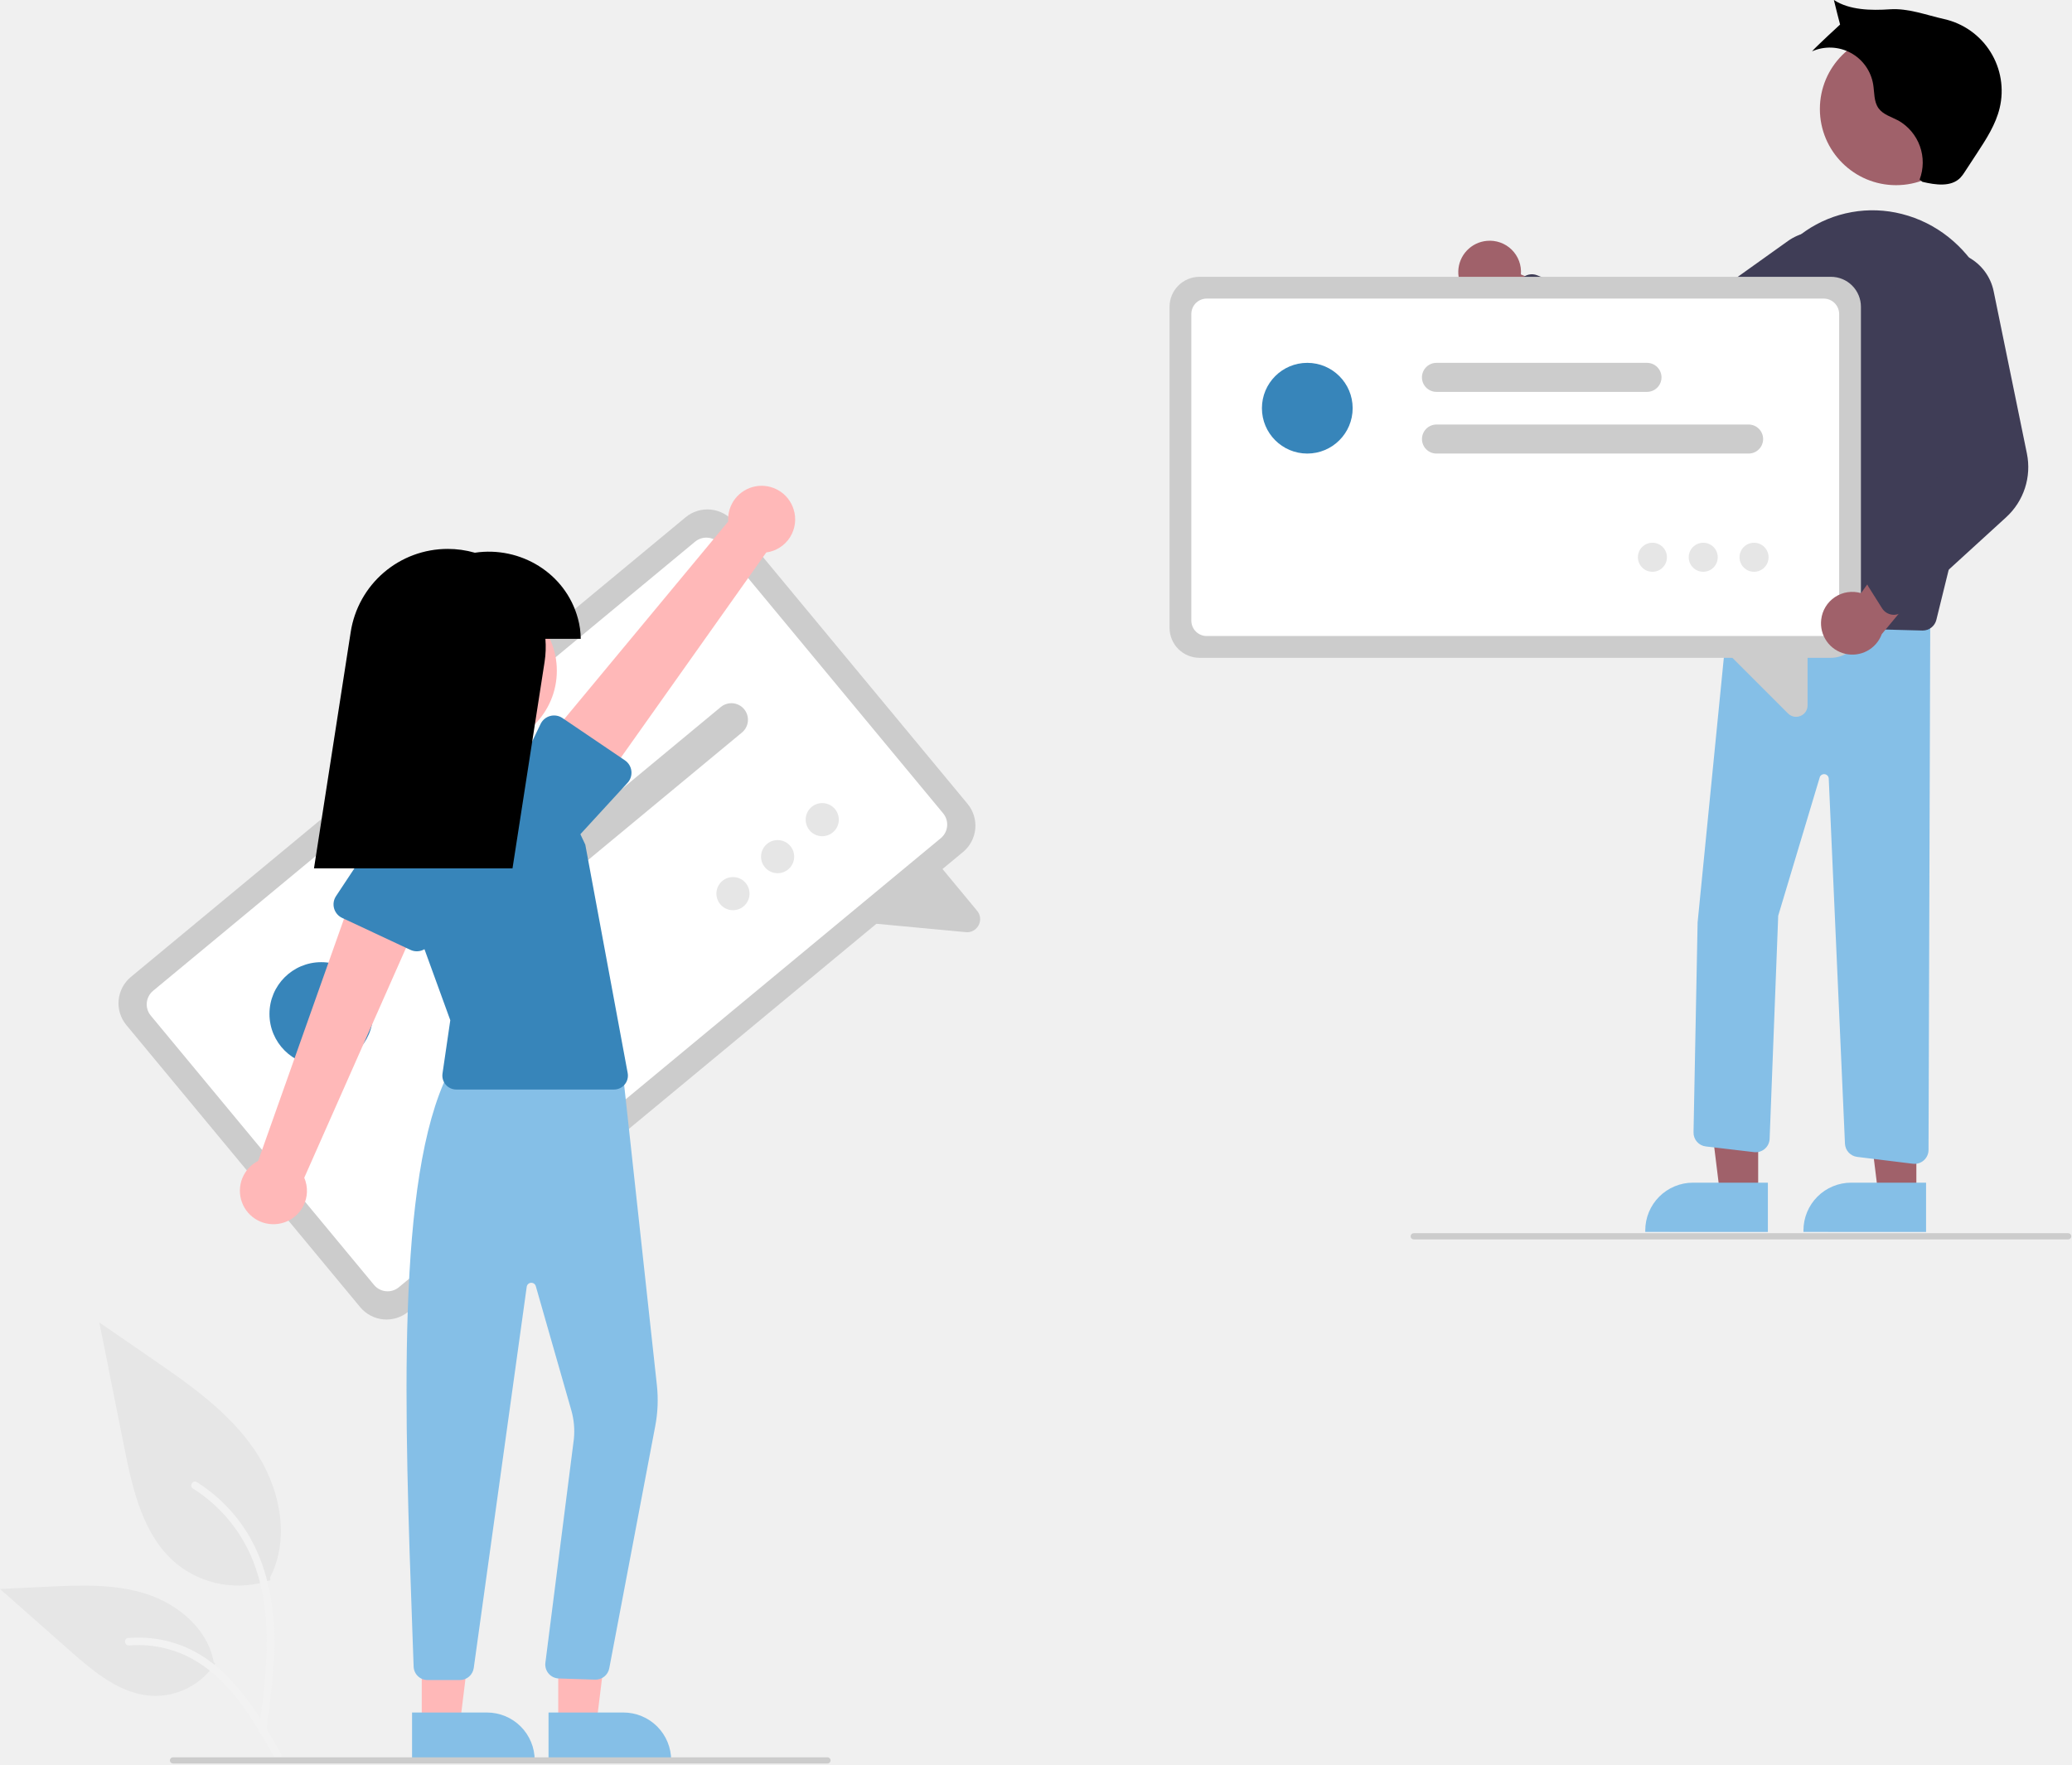
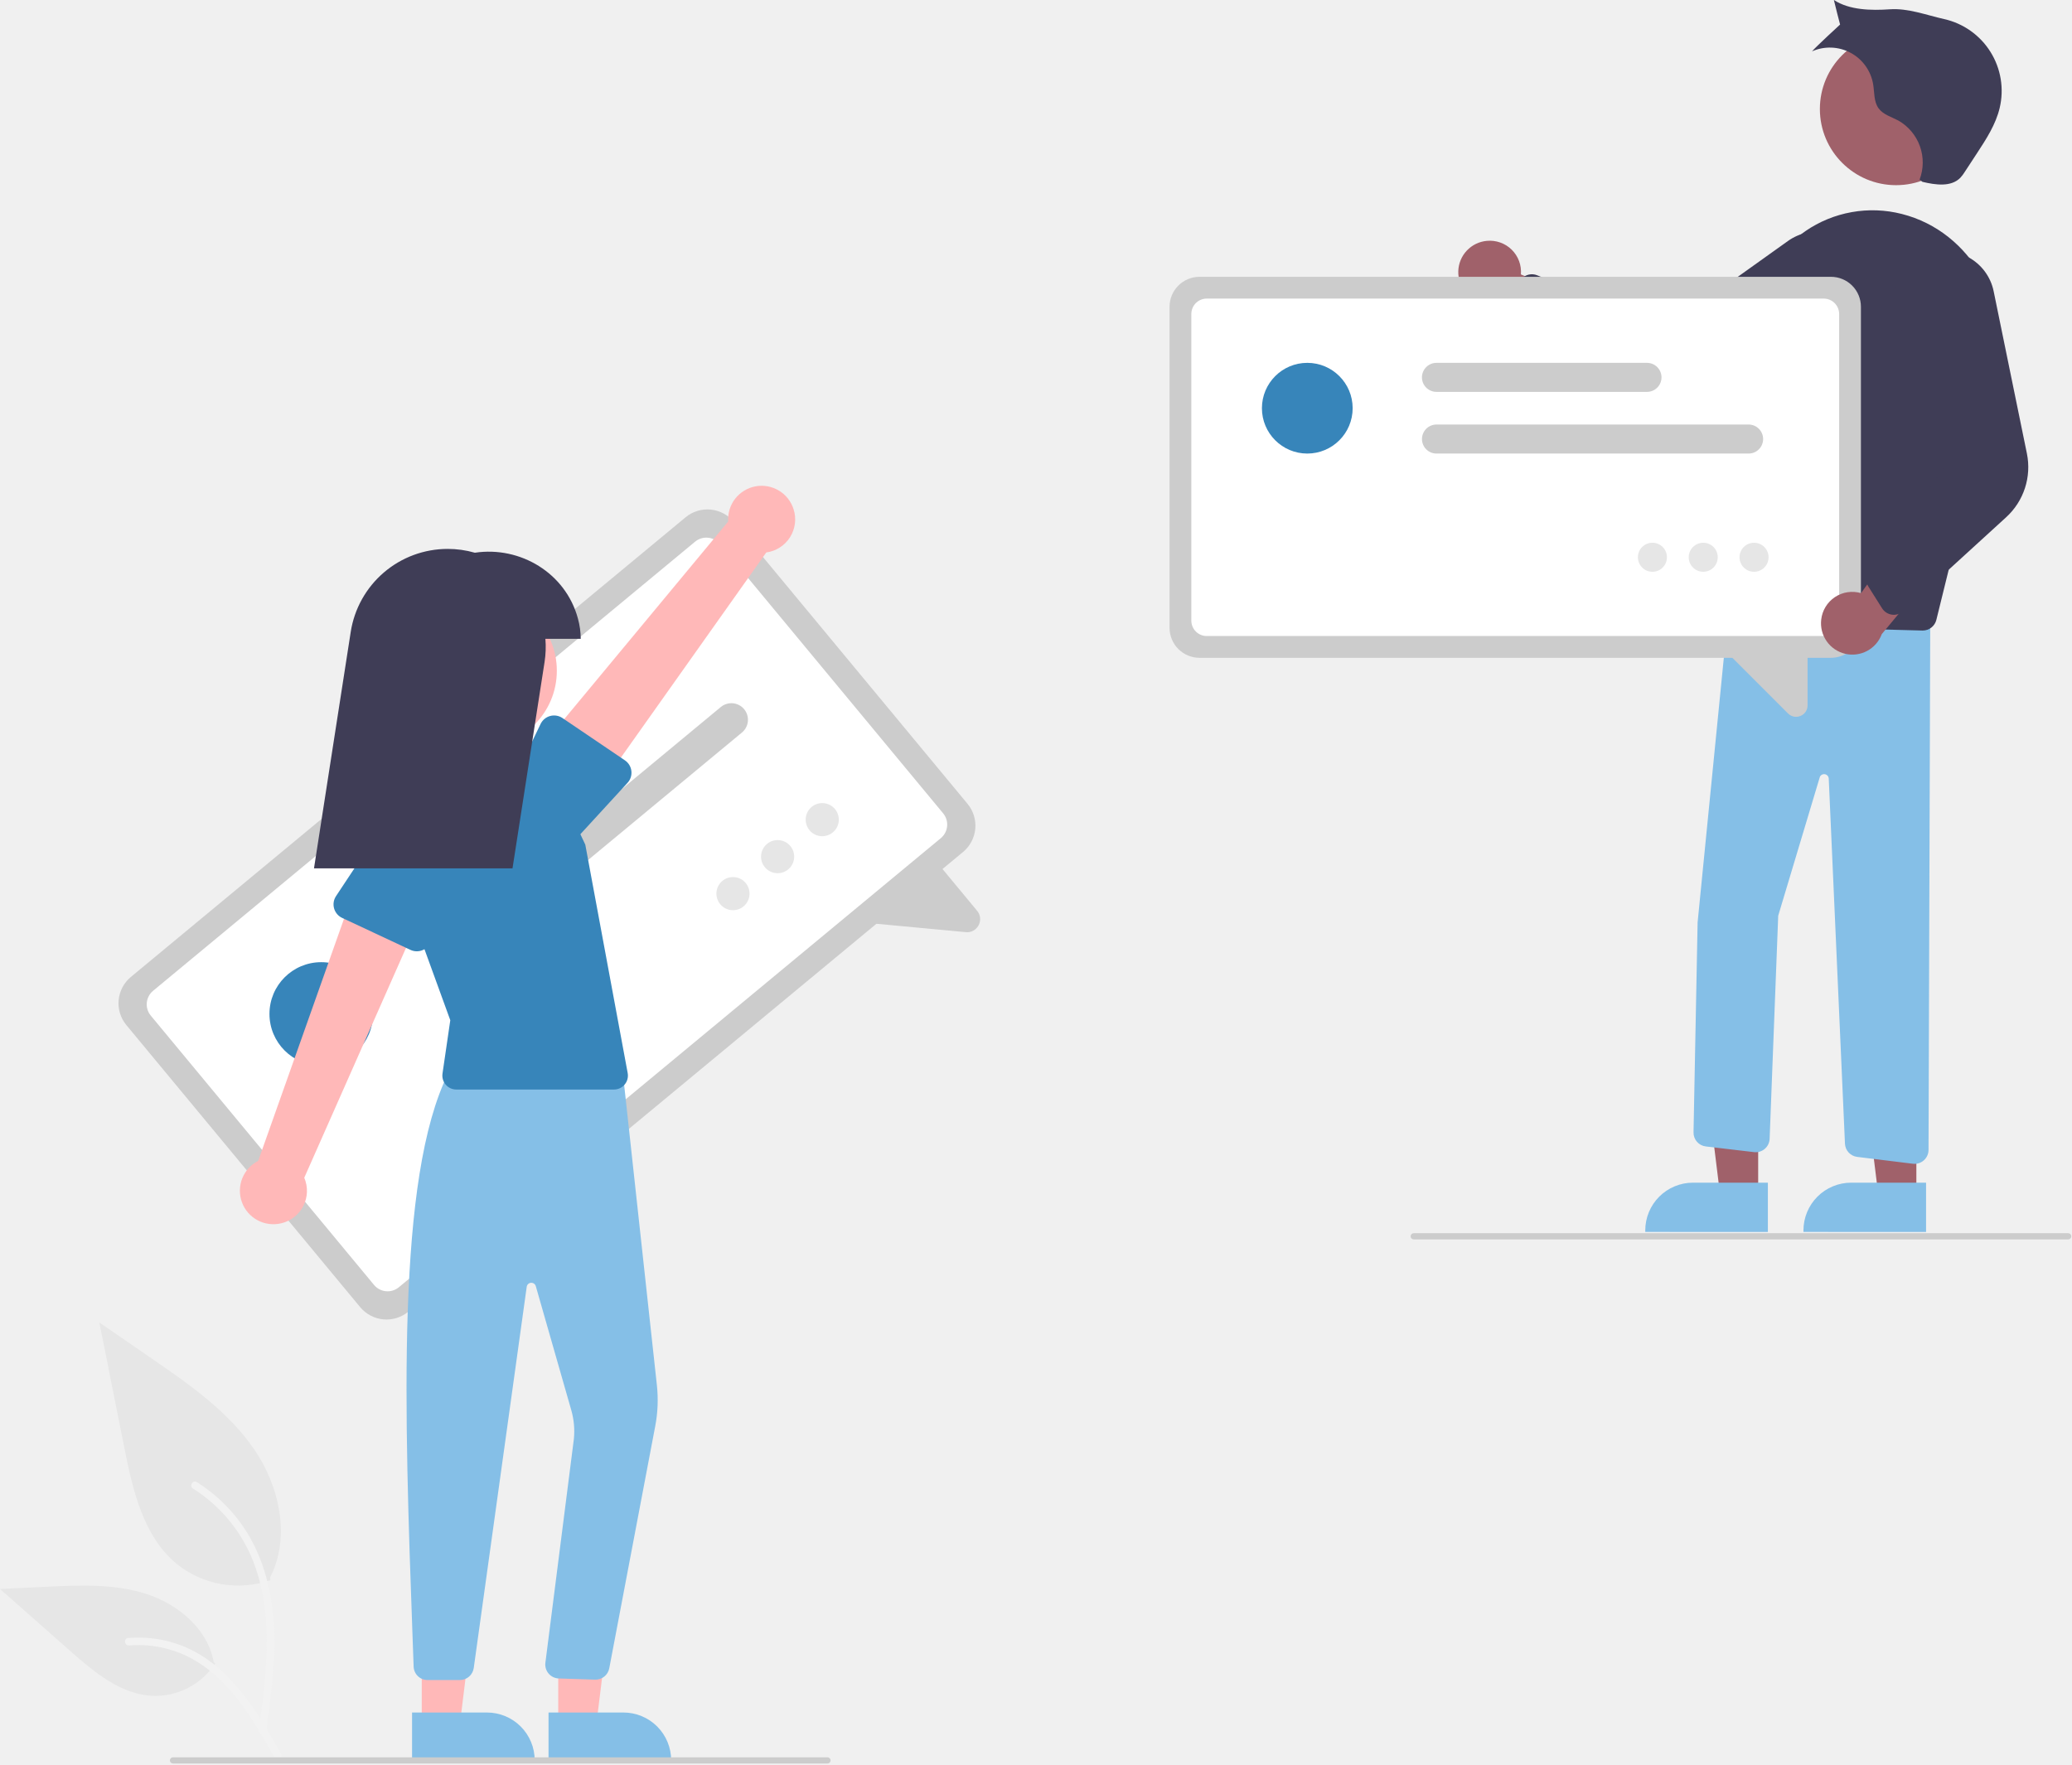
<svg xmlns="http://www.w3.org/2000/svg" width="668" height="569" viewBox="0 0 668 569" fill="none">
  <path d="M87.229 509.501C82.122 511.296 76.64 511.746 71.309 510.807C65.979 509.868 60.98 507.572 56.794 504.14C46.134 495.193 42.792 480.452 40.073 466.804L32.029 426.434L48.869 438.029C60.979 446.368 73.362 454.973 81.748 467.051C90.133 479.13 93.793 495.617 87.055 508.686" fill="#E6E6E6" />
-   <path d="M85.79 558.376C87.495 545.961 89.247 533.386 88.052 520.838C86.99 509.694 83.59 498.809 76.668 489.885C72.994 485.156 68.524 481.105 63.458 477.913C62.136 477.079 60.92 479.173 62.236 480.003C71.002 485.543 77.782 493.724 81.599 503.366C85.814 514.089 86.492 525.777 85.765 537.167C85.326 544.055 84.395 550.898 83.456 557.732C83.382 558.041 83.429 558.367 83.585 558.643C83.742 558.92 83.998 559.126 84.302 559.221C84.611 559.304 84.941 559.262 85.22 559.104C85.498 558.946 85.704 558.684 85.79 558.376V558.376Z" fill="#F2F2F2" />
+   <path d="M85.79 558.376C87.495 545.961 89.247 533.386 88.052 520.838C86.99 509.694 83.59 498.809 76.668 489.885C72.994 485.156 68.524 481.105 63.458 477.913C62.136 477.079 60.92 479.173 62.236 480.003C71.002 485.543 77.782 493.724 81.599 503.366C85.814 514.089 86.492 525.777 85.765 537.167C85.326 544.055 84.395 550.898 83.456 557.732C83.382 558.041 83.429 558.367 83.585 558.643C83.742 558.92 83.998 559.126 84.302 559.221C84.611 559.304 84.941 559.262 85.22 559.104C85.498 558.946 85.704 558.684 85.79 558.376Z" fill="#F2F2F2" />
  <path d="M69.374 536.408C67.184 539.736 64.174 542.445 60.633 544.272C57.092 546.1 53.141 546.984 49.159 546.841C38.926 546.356 30.395 539.213 22.715 532.433L0 512.377L15.034 511.658C25.845 511.14 36.935 510.658 47.232 513.992C57.529 517.326 67.026 525.35 68.909 536.008" fill="#E6E6E6" />
  <path d="M90.607 565.512C82.403 550.997 72.888 534.864 55.885 529.708C51.157 528.279 46.2 527.767 41.281 528.2C39.73 528.334 40.117 530.724 41.665 530.59C49.911 529.905 58.142 532.083 64.971 536.756C71.543 541.229 76.659 547.448 80.99 554.043C83.643 558.082 86.019 562.293 88.396 566.498C89.155 567.842 91.375 566.872 90.607 565.512V565.512Z" fill="#F2F2F2" />
  <path d="M310.489 274.723L131.636 422.958C129.385 424.818 126.489 425.711 123.581 425.439C120.674 425.166 117.993 423.752 116.127 421.506L40.732 330.537C38.871 328.287 37.979 325.39 38.251 322.483C38.523 319.576 39.938 316.895 42.184 315.029L221.037 166.795C223.287 164.934 226.184 164.041 229.091 164.314C231.999 164.586 234.68 166 236.546 168.246L311.941 259.215C313.801 261.465 314.694 264.362 314.422 267.269C314.149 270.177 312.735 272.857 310.489 274.723Z" fill="#CCCCCC" />
  <path d="M303.322 270.26L128.58 415.087C127.421 416.045 125.929 416.505 124.431 416.365C122.933 416.225 121.552 415.496 120.591 414.339L48.604 327.482C47.645 326.323 47.185 324.83 47.325 323.333C47.466 321.835 48.194 320.454 49.352 319.493L224.093 174.666C225.252 173.707 226.745 173.248 228.242 173.388C229.74 173.528 231.121 174.257 232.082 175.414L304.07 262.271C305.028 263.43 305.488 264.922 305.348 266.42C305.208 267.918 304.479 269.299 303.322 270.26Z" fill="white" />
-   <path d="M311.376 300.576L275.436 297.212L301.159 276.967L315.016 293.686C315.556 294.324 315.891 295.111 315.977 295.942C316.063 296.774 315.896 297.612 315.498 298.347C315.236 298.846 314.879 299.289 314.446 299.65C314.021 300 313.531 300.262 313.004 300.421C312.477 300.58 311.923 300.633 311.376 300.576V300.576Z" fill="#CCCCCC" />
-   <path d="M239.203 236.202L150.804 309.467C150.265 309.915 149.642 310.251 148.972 310.458C148.302 310.665 147.597 310.738 146.899 310.672C146.201 310.607 145.522 310.405 144.902 310.077C144.282 309.75 143.733 309.303 143.285 308.763C142.838 308.223 142.501 307.6 142.294 306.93C142.087 306.26 142.015 305.556 142.08 304.858C142.145 304.159 142.348 303.481 142.675 302.861C143.003 302.241 143.449 301.691 143.989 301.244L232.388 227.979C232.928 227.531 233.551 227.194 234.221 226.988C234.891 226.781 235.595 226.708 236.293 226.773C236.991 226.839 237.67 227.041 238.29 227.368C238.91 227.696 239.46 228.143 239.907 228.682C240.355 229.222 240.691 229.845 240.898 230.515C241.105 231.185 241.178 231.89 241.112 232.588C241.047 233.286 240.845 233.965 240.517 234.585C240.19 235.205 239.743 235.754 239.203 236.202V236.202Z" fill="#CCCCCC" />
+   <path d="M311.376 300.576L275.436 297.212L301.159 276.967L315.016 293.686C315.556 294.324 315.891 295.111 315.977 295.942C316.063 296.774 315.896 297.612 315.498 298.347C315.236 298.846 314.879 299.289 314.446 299.65C314.021 300 313.531 300.262 313.004 300.421C312.477 300.58 311.923 300.633 311.376 300.576Z" fill="#CCCCCC" />
+   <path d="M239.203 236.202L150.804 309.467C150.265 309.915 149.642 310.251 148.972 310.458C148.302 310.665 147.597 310.738 146.899 310.672C146.201 310.607 145.522 310.405 144.902 310.077C144.282 309.75 143.733 309.303 143.285 308.763C142.838 308.223 142.501 307.6 142.294 306.93C142.087 306.26 142.015 305.556 142.08 304.858C142.145 304.159 142.348 303.481 142.675 302.861C143.003 302.241 143.449 301.691 143.989 301.244L232.388 227.979C232.928 227.531 233.551 227.194 234.221 226.988C234.891 226.781 235.595 226.708 236.293 226.773C236.991 226.839 237.67 227.041 238.29 227.368C238.91 227.696 239.46 228.143 239.907 228.682C240.355 229.222 240.691 229.845 240.898 230.515C241.105 231.185 241.178 231.89 241.112 232.588C241.047 233.286 240.845 233.965 240.517 234.585C240.19 235.205 239.743 235.754 239.203 236.202Z" fill="#CCCCCC" />
  <path d="M195.94 242.581L136.322 291.992C135.232 292.896 133.827 293.329 132.417 293.197C131.007 293.065 129.707 292.379 128.803 291.288C127.899 290.198 127.465 288.793 127.597 287.383C127.729 285.973 128.416 284.673 129.507 283.769L189.124 234.358C190.215 233.454 191.62 233.02 193.03 233.152C194.44 233.284 195.74 233.971 196.644 235.061C197.547 236.152 197.981 237.557 197.849 238.967C197.717 240.377 197.03 241.677 195.94 242.581Z" fill="#CCCCCC" />
  <path d="M103.561 343.636C112.778 343.636 120.249 336.164 120.249 326.948C120.249 317.731 112.778 310.26 103.561 310.26C94.344 310.26 86.873 317.731 86.873 326.948C86.873 336.164 94.344 343.636 103.561 343.636Z" fill="#3785BA" />
  <path d="M236.307 293.497C239.256 293.497 241.647 291.106 241.647 288.157C241.647 285.207 239.256 282.816 236.307 282.816C233.358 282.816 230.967 285.207 230.967 288.157C230.967 291.106 233.358 293.497 236.307 293.497Z" fill="#E6E6E6" />
  <path d="M250.698 281.569C253.647 281.569 256.038 279.178 256.038 276.229C256.038 273.28 253.647 270.889 250.698 270.889C247.748 270.889 245.357 273.28 245.357 276.229C245.357 279.178 247.748 281.569 250.698 281.569Z" fill="#E6E6E6" />
  <path d="M265.088 269.641C268.037 269.641 270.428 267.25 270.428 264.301C270.428 261.352 268.037 258.961 265.088 258.961C262.139 258.961 259.748 261.352 259.748 264.301C259.748 267.25 262.139 269.641 265.088 269.641Z" fill="#E6E6E6" />
  <path d="M179.973 556.215L192.233 556.214L198.065 508.926L179.971 508.927L179.973 556.215Z" fill="#FFB8B8" />
  <path d="M176.846 552.212L200.99 552.211H200.991C203.011 552.211 205.012 552.609 206.879 553.382C208.745 554.155 210.442 555.289 211.87 556.717C213.299 558.146 214.433 559.842 215.206 561.709C215.979 563.576 216.377 565.577 216.377 567.597V568.097L176.846 568.099L176.846 552.212Z" fill="#85BFE7" />
  <path d="M135.973 556.215L148.233 556.214L154.065 508.926L135.971 508.927L135.973 556.215Z" fill="#FFB8B8" />
  <path d="M132.846 552.212L156.99 552.211H156.991C159.011 552.211 161.012 552.609 162.879 553.382C164.745 554.155 166.442 555.289 167.87 556.717C169.299 558.146 170.433 559.842 171.206 561.709C171.979 563.576 172.377 565.577 172.377 567.597V568.097L132.846 568.099L132.846 552.212Z" fill="#85BFE7" />
-   <path d="M148.276 541.744H148.274L137.849 541.741C136.682 541.745 135.56 541.294 134.721 540.484C133.882 539.674 133.391 538.569 133.354 537.403L133.025 528.282C130.39 455.342 127.664 379.918 144.543 346.018L144.675 345.751L200.555 343.729L211.774 446.64C212.253 451.029 212.077 455.466 211.254 459.804L196.423 537.952C196.223 539.012 195.648 539.964 194.804 540.635C193.961 541.307 192.904 541.653 191.826 541.61L180.116 541.23C179.502 541.206 178.901 541.057 178.347 540.791C177.794 540.526 177.301 540.15 176.898 539.687C176.495 539.224 176.191 538.684 176.005 538.099C175.818 537.515 175.753 536.898 175.814 536.287L185.013 464.008C185.326 460.888 185.043 457.737 184.178 454.724L172.738 414.729C172.643 414.399 172.438 414.111 172.156 413.913C171.874 413.716 171.533 413.621 171.19 413.646C170.847 413.67 170.523 413.811 170.271 414.046C170.02 414.281 169.857 414.595 169.81 414.936L152.733 537.863C152.58 538.937 152.045 539.921 151.227 540.633C150.409 541.346 149.361 541.74 148.276 541.744V541.744Z" fill="#85BFE7" />
+   <path d="M148.276 541.744H148.274L137.849 541.741C136.682 541.745 135.56 541.294 134.721 540.484C133.882 539.674 133.391 538.569 133.354 537.403L133.025 528.282C130.39 455.342 127.664 379.918 144.543 346.018L144.675 345.751L200.555 343.729L211.774 446.64C212.253 451.029 212.077 455.466 211.254 459.804L196.423 537.952C196.223 539.012 195.648 539.964 194.804 540.635C193.961 541.307 192.904 541.653 191.826 541.61L180.116 541.23C179.502 541.206 178.901 541.057 178.347 540.791C177.794 540.526 177.301 540.15 176.898 539.687C176.495 539.224 176.191 538.684 176.005 538.099C175.818 537.515 175.753 536.898 175.814 536.287L185.013 464.008C185.326 460.888 185.043 457.737 184.178 454.724L172.738 414.729C172.643 414.399 172.438 414.111 172.156 413.913C171.874 413.716 171.533 413.621 171.19 413.646C170.847 413.67 170.523 413.811 170.271 414.046C170.02 414.281 169.857 414.595 169.81 414.936L152.733 537.863C152.58 538.937 152.045 539.921 151.227 540.633C150.409 541.346 149.361 541.74 148.276 541.744Z" fill="#85BFE7" />
  <path d="M154.959 240.841C168.524 240.841 179.521 229.844 179.521 216.28C179.521 202.715 168.524 191.719 154.959 191.719C141.395 191.719 130.398 202.715 130.398 216.28C130.398 229.844 141.395 240.841 154.959 240.841Z" fill="#FFB8B8" />
-   <path d="M197.936 351.327H147.113C146.467 351.327 145.829 351.188 145.242 350.919C144.654 350.651 144.132 350.259 143.709 349.77C143.287 349.281 142.974 348.708 142.793 348.088C142.612 347.468 142.567 346.816 142.66 346.177L145.171 328.98L130.427 288.427C128.905 284.24 128.339 279.766 128.772 275.332C129.204 270.899 130.624 266.618 132.926 262.804C135.228 258.991 138.355 255.741 142.077 253.294C145.799 250.846 150.022 249.263 154.436 248.66V248.66C160.724 247.783 167.129 248.942 172.711 251.968C178.293 254.994 182.759 259.727 185.457 265.475L188.695 272.366L202.361 346.007C202.481 346.656 202.457 347.324 202.291 347.963C202.124 348.602 201.819 349.197 201.396 349.704C200.974 350.212 200.445 350.621 199.847 350.901C199.249 351.182 198.597 351.327 197.936 351.327H197.936Z" fill="#3785BA" />
+   <path d="M197.936 351.327H147.113C146.467 351.327 145.829 351.188 145.242 350.919C144.654 350.651 144.132 350.259 143.709 349.77C143.287 349.281 142.974 348.708 142.793 348.088C142.612 347.468 142.567 346.816 142.66 346.177L145.171 328.98L130.427 288.427C128.905 284.24 128.339 279.766 128.772 275.332C129.204 270.899 130.624 266.618 132.926 262.804C135.228 258.991 138.355 255.741 142.077 253.294C145.799 250.846 150.022 249.263 154.436 248.66C160.724 247.783 167.129 248.942 172.711 251.968C178.293 254.994 182.759 259.727 185.457 265.475L188.695 272.366L202.361 346.007C202.481 346.656 202.457 347.324 202.291 347.963C202.124 348.602 201.819 349.197 201.396 349.704C200.974 350.212 200.445 350.621 199.847 350.901C199.249 351.182 198.597 351.327 197.936 351.327H197.936Z" fill="#3785BA" />
  <path d="M90.65 394.462C92.18 394.107 93.613 393.421 94.849 392.452C96.085 391.482 97.093 390.254 97.803 388.853C98.513 387.452 98.907 385.913 98.957 384.343C99.008 382.773 98.713 381.212 98.095 379.768L137.697 290.296L115.043 284.59L83.238 374.332C80.882 375.532 79.048 377.554 78.083 380.016C77.118 382.478 77.09 385.208 78.003 387.689C78.917 390.171 80.709 392.231 83.04 393.479C85.371 394.727 88.079 395.077 90.65 394.462H90.65Z" fill="#FFB8B8" />
  <path d="M132.335 306.298L110.302 295.984C109.675 295.691 109.119 295.266 108.671 294.738C108.223 294.21 107.894 293.592 107.707 292.925C107.52 292.259 107.478 291.56 107.585 290.876C107.692 290.192 107.946 289.54 108.328 288.963L121.718 268.74C123.239 265.543 125.965 263.079 129.299 261.889C132.633 260.698 136.303 260.877 139.505 262.388C142.707 263.898 145.18 266.616 146.381 269.946C147.583 273.276 147.416 276.946 145.916 280.153L138.992 303.316C138.794 303.979 138.455 304.592 137.998 305.112C137.542 305.632 136.978 306.048 136.346 306.331C135.715 306.614 135.029 306.758 134.337 306.752C133.645 306.746 132.962 306.591 132.335 306.298H132.335Z" fill="#3785BA" />
-   <path d="M255.851 164.223C256.329 165.719 256.474 167.301 256.274 168.859C256.075 170.417 255.536 171.912 254.696 173.239C253.856 174.566 252.736 175.693 251.413 176.54C250.091 177.387 248.599 177.934 247.042 178.142L190.473 257.977L173.971 241.44L234.765 168.165C234.589 165.527 235.387 162.916 237.007 160.827C238.627 158.737 240.958 157.315 243.557 156.829C246.156 156.343 248.843 156.827 251.109 158.19C253.375 159.553 255.062 161.699 255.851 164.223V164.223Z" fill="#FFB8B8" />
-   <path d="M203.554 248.607C203.635 249.295 203.567 249.992 203.354 250.65C203.14 251.309 202.788 251.914 202.32 252.424L185.97 270.233C183.985 273.165 180.917 275.191 177.44 275.865C173.964 276.54 170.361 275.808 167.423 273.83C164.485 271.853 162.451 268.791 161.767 265.316C161.084 261.841 161.806 258.237 163.775 255.293L174.287 233.436C174.588 232.812 175.019 232.26 175.551 231.818C176.084 231.376 176.705 231.054 177.373 230.873C178.042 230.693 178.741 230.659 179.424 230.773C180.106 230.887 180.756 231.148 181.33 231.536L201.472 245.179C202.045 245.567 202.528 246.074 202.887 246.666C203.247 247.258 203.474 247.92 203.554 248.607V248.607Z" fill="#3785BA" />
-   <path d="M187.23 206C187.215 203.777 186.906 201.566 186.312 199.424C182.355 184.802 167.747 176.025 153.087 178.228C150.236 177.41 147.284 176.997 144.318 177V177C136.773 177 129.477 179.698 123.747 184.607C118.017 189.515 114.23 196.311 113.072 203.767L101.23 280H165.23L175.564 213.475C175.948 211.002 176.038 208.493 175.833 206H187.23Z" fill="black" />
+   <path d="M255.851 164.223C256.329 165.719 256.474 167.301 256.274 168.859C256.075 170.417 255.536 171.912 254.696 173.239C253.856 174.566 252.736 175.693 251.413 176.54C250.091 177.387 248.599 177.934 247.042 178.142L190.473 257.977L173.971 241.44L234.765 168.165C234.589 165.527 235.387 162.916 237.007 160.827C238.627 158.737 240.958 157.315 243.557 156.829C246.156 156.343 248.843 156.827 251.109 158.19C253.375 159.553 255.062 161.699 255.851 164.223Z" fill="#FFB8B8" />
+   <path d="M203.554 248.607C203.635 249.295 203.567 249.992 203.354 250.65C203.14 251.309 202.788 251.914 202.32 252.424L185.97 270.233C183.985 273.165 180.917 275.191 177.44 275.865C173.964 276.54 170.361 275.808 167.423 273.83C164.485 271.853 162.451 268.791 161.767 265.316C161.084 261.841 161.806 258.237 163.775 255.293L174.287 233.436C174.588 232.812 175.019 232.26 175.551 231.818C176.084 231.376 176.705 231.054 177.373 230.873C178.042 230.693 178.741 230.659 179.424 230.773C180.106 230.887 180.756 231.148 181.33 231.536L201.472 245.179C202.045 245.567 202.528 246.074 202.887 246.666C203.247 247.258 203.474 247.92 203.554 248.607Z" fill="#3785BA" />
+   <path d="M187.23 206C187.215 203.777 186.906 201.566 186.312 199.424C182.355 184.802 167.747 176.025 153.087 178.228C150.236 177.41 147.284 176.997 144.318 177C136.773 177 129.477 179.698 123.747 184.607C118.017 189.515 114.23 196.311 113.072 203.767L101.23 280H165.23L175.564 213.475C175.948 211.002 176.038 208.493 175.833 206H187.23Z" fill="#3F3D56" />
  <path d="M266.775 568.652H55.775C55.51 568.652 55.256 568.547 55.068 568.359C54.881 568.172 54.775 567.918 54.775 567.652C54.775 567.387 54.881 567.133 55.068 566.945C55.256 566.758 55.51 566.652 55.775 566.652H266.775C267.041 566.652 267.295 566.758 267.482 566.945C267.67 567.133 267.775 567.387 267.775 567.652C267.775 567.918 267.67 568.172 267.482 568.359C267.295 568.547 267.041 568.652 266.775 568.652Z" fill="#CCCCCC" />
  <path d="M479.346 77.667C480.809 77.526 482.285 77.708 483.671 78.2C485.056 78.691 486.317 79.481 487.365 80.512C488.412 81.544 489.221 82.792 489.733 84.17C490.246 85.548 490.45 87.021 490.332 88.487L523.039 102.882L507.438 112.952L478.77 97.739C476.322 97.377 474.091 96.129 472.501 94.232C470.911 92.336 470.072 89.921 470.143 87.447C470.214 84.973 471.19 82.611 472.886 80.809C474.582 79.006 476.881 77.888 479.346 77.667V77.667Z" fill="#A0616A" />
  <path d="M611.278 59.71C624.843 59.71 635.839 48.714 635.839 35.149C635.839 21.584 624.843 10.588 611.278 10.588C597.713 10.588 586.717 21.584 586.717 35.149C586.717 48.714 597.713 59.71 611.278 59.71Z" fill="#A0616A" />
  <path d="M566.824 385.363L554.564 385.362L548.732 338.074L566.826 338.075L566.824 385.363Z" fill="#A0616A" />
  <path d="M569.952 397.247L530.422 397.246V396.746C530.422 394.725 530.82 392.724 531.593 390.857C532.366 388.991 533.5 387.295 534.928 385.866C536.357 384.437 538.053 383.304 539.92 382.53C541.787 381.757 543.788 381.359 545.808 381.359H545.809L569.953 381.36L569.952 397.247Z" fill="#85BFE7" />
  <path d="M617.824 385.363L605.564 385.362L599.732 338.074L617.826 338.075L617.824 385.363Z" fill="#A0616A" />
  <path d="M620.952 397.247L581.422 397.246V396.746C581.422 394.725 581.82 392.724 582.593 390.857C583.366 388.991 584.5 387.295 585.928 385.866C587.357 384.437 589.053 383.304 590.92 382.53C592.787 381.757 594.788 381.359 596.808 381.359H596.809L620.953 381.36L620.952 397.247Z" fill="#85BFE7" />
  <path d="M617.245 375.291C617.061 375.291 616.878 375.279 616.696 375.257L598.75 373.048C597.699 372.92 596.727 372.425 596.005 371.65C595.284 370.875 594.859 369.87 594.806 368.812L589.576 251.049C589.558 250.715 589.43 250.396 589.21 250.144C588.99 249.891 588.692 249.72 588.364 249.656C588.035 249.592 587.695 249.64 587.397 249.792C587.099 249.944 586.86 250.192 586.719 250.495L573.285 295.279L570.518 367.216C570.494 367.836 570.342 368.445 570.072 369.004C569.801 369.562 569.418 370.059 568.947 370.462C568.475 370.866 567.924 371.167 567.331 371.348C566.737 371.528 566.112 371.584 565.495 371.511L549.955 369.682C548.844 369.554 547.82 369.016 547.085 368.173C546.35 367.33 545.956 366.243 545.982 365.125L547.301 297.411L557.83 191.119L558.3 191.137L622.322 193.604L621.745 370.806C621.741 371.997 621.265 373.137 620.422 373.978C619.578 374.819 618.436 375.291 617.245 375.291H617.245Z" fill="#85BFE7" />
-   <path d="M619.895 203.319C619.855 203.319 619.816 203.319 619.777 203.318L555.298 201.629C554.666 201.612 554.045 201.463 553.474 201.19C552.904 200.917 552.398 200.527 551.988 200.046C551.578 199.564 551.275 199.002 551.097 198.395C550.92 197.788 550.872 197.151 550.957 196.524L563.347 105.333C564.121 99.175 566.185 93.251 569.403 87.945C572.622 82.639 576.924 78.072 582.027 74.541C586.517 71.45 591.615 69.356 596.981 68.4C602.347 67.443 607.855 67.646 613.136 68.994C635.642 74.697 649.143 98.864 643.233 122.866L624.265 199.895C624.02 200.87 623.457 201.736 622.666 202.356C621.875 202.976 620.9 203.315 619.895 203.319V203.319Z" fill="#3F3D56" />
-   <path d="M535.305 130.904C531.056 130.909 526.898 129.674 523.341 127.349L485.739 102.68C485.188 102.319 484.724 101.841 484.378 101.281C484.032 100.721 483.813 100.092 483.737 99.438C483.661 98.784 483.729 98.122 483.937 97.497C484.145 96.872 484.487 96.301 484.94 95.823L490.604 89.843C491.222 89.187 492.023 88.733 492.903 88.539C493.782 88.345 494.7 88.421 495.536 88.756L537.538 105.481L576.446 77.695C578.266 76.396 580.335 75.489 582.523 75.03C584.712 74.572 586.971 74.573 589.159 75.033C591.346 75.493 593.415 76.403 595.233 77.703C597.052 79.004 598.58 80.668 599.722 82.59C600.864 84.512 601.595 86.65 601.868 88.869C602.141 91.088 601.95 93.339 601.309 95.481C600.667 97.622 599.587 99.607 598.139 101.31C596.69 103.012 594.904 104.396 592.893 105.373L544.805 128.73C541.843 130.164 538.595 130.908 535.305 130.904V130.904Z" fill="#3F3D56" />
-   <path d="M619.789 58.638C623.979 59.627 629.034 60.386 632.029 57.293C632.559 56.709 633.033 56.076 633.445 55.403L637.36 49.425C640.359 44.846 643.411 40.148 644.68 34.824C645.41 31.764 645.524 28.59 645.016 25.486C644.509 22.382 643.389 19.41 641.723 16.742C640.057 14.074 637.878 11.764 635.311 9.946C632.745 8.127 629.843 6.837 626.773 6.15C620.928 4.841 615.207 2.589 609.231 3C603.255 3.411 596.246 3.276 591.231 0C591.544 1.46 593.234 7.913 593.234 7.913C593.234 7.913 585.692 14.832 584.18 16.557C586.159 15.68 588.314 15.268 590.478 15.353C592.642 15.438 594.758 16.018 596.662 17.049C598.567 18.079 600.21 19.532 601.465 21.297C602.72 23.062 603.554 25.091 603.903 27.229C604.331 29.854 604.079 32.767 605.639 34.922C607.123 36.971 609.785 37.69 612.021 38.873C615.245 40.71 617.707 43.639 618.963 47.131C620.218 50.623 620.185 54.449 618.868 57.918L619.789 58.638Z" fill="black" />
-   <path d="M590.299 212.116H386.71C384.15 212.113 381.697 211.095 379.887 209.285C378.077 207.475 377.06 205.022 377.057 202.463V98.913C377.06 96.353 378.077 93.9 379.887 92.09C381.697 90.281 384.15 89.263 386.71 89.26H590.299C592.858 89.263 595.312 90.281 597.122 92.09C598.931 93.9 599.949 96.353 599.952 98.913V202.463C599.949 205.022 598.931 207.475 597.122 209.285C595.312 211.095 592.858 212.113 590.299 212.116V212.116Z" fill="#CCCCCC" />
-   <path d="M587.958 205.094H389.049C387.731 205.093 386.467 204.569 385.534 203.636C384.602 202.704 384.078 201.44 384.076 200.122V101.252C384.078 99.934 384.602 98.67 385.534 97.737C386.467 96.805 387.731 96.281 389.049 96.279H587.958C589.277 96.281 590.541 96.805 591.473 97.737C592.405 98.67 592.929 99.934 592.931 101.252V200.122C592.929 201.44 592.405 202.704 591.473 203.636C590.541 204.569 589.277 205.093 587.958 205.094V205.094Z" fill="white" />
-   <path d="M576.439 230.058L554.068 207.688L582.748 208.413V227.444C582.756 228.177 582.542 228.895 582.135 229.504C581.728 230.113 581.147 230.586 580.467 230.859C580.011 231.05 579.523 231.148 579.029 231.15C578.546 231.148 578.069 231.051 577.624 230.863C577.18 230.676 576.777 230.402 576.439 230.058V230.058Z" fill="#CCCCCC" />
-   <path d="M563.74 146.253H463.116C461.875 146.253 460.684 145.76 459.806 144.882C458.929 144.004 458.436 142.814 458.436 141.573C458.436 140.332 458.929 139.141 459.806 138.263C460.684 137.386 461.875 136.893 463.116 136.893H563.74C564.982 136.893 566.172 137.386 567.05 138.263C567.928 139.141 568.421 140.332 568.421 141.573C568.421 142.814 567.928 144.004 567.05 144.882C566.172 145.76 564.982 146.253 563.74 146.253V146.253Z" fill="#CCCCCC" />
+   <path d="M619.895 203.319C619.855 203.319 619.816 203.319 619.777 203.318L555.298 201.629C554.666 201.612 554.045 201.463 553.474 201.19C552.904 200.917 552.398 200.527 551.988 200.046C551.578 199.564 551.275 199.002 551.097 198.395C550.92 197.788 550.872 197.151 550.957 196.524L563.347 105.333C564.121 99.175 566.185 93.251 569.403 87.945C572.622 82.639 576.924 78.072 582.027 74.541C586.517 71.45 591.615 69.356 596.981 68.4C602.347 67.443 607.855 67.646 613.136 68.994C635.642 74.697 649.143 98.864 643.233 122.866L624.265 199.895C624.02 200.87 623.457 201.736 622.666 202.356C621.875 202.976 620.9 203.315 619.895 203.319Z" fill="#3F3D56" />
+   <path d="M535.305 130.904C531.056 130.909 526.898 129.674 523.341 127.349L485.739 102.68C485.188 102.319 484.724 101.841 484.378 101.281C484.032 100.721 483.813 100.092 483.737 99.438C483.661 98.784 483.729 98.122 483.937 97.497C484.145 96.872 484.487 96.301 484.94 95.823L490.604 89.843C491.222 89.187 492.023 88.733 492.903 88.539C493.782 88.345 494.7 88.421 495.536 88.756L537.538 105.481L576.446 77.695C578.266 76.396 580.335 75.489 582.523 75.03C584.712 74.572 586.971 74.573 589.159 75.033C591.346 75.493 593.415 76.403 595.233 77.703C597.052 79.004 598.58 80.668 599.722 82.59C600.864 84.512 601.595 86.65 601.868 88.869C602.141 91.088 601.95 93.339 601.309 95.481C600.667 97.622 599.587 99.607 598.139 101.31C596.69 103.012 594.904 104.396 592.893 105.373L544.805 128.73C541.843 130.164 538.595 130.908 535.305 130.904Z" fill="#3F3D56" />
+   <path d="M619.789 58.638C623.979 59.627 629.034 60.386 632.029 57.293C632.559 56.709 633.033 56.076 633.445 55.403L637.36 49.425C640.359 44.846 643.411 40.148 644.68 34.824C645.41 31.764 645.524 28.59 645.016 25.486C644.509 22.382 643.389 19.41 641.723 16.742C640.057 14.074 637.878 11.764 635.311 9.946C632.745 8.127 629.843 6.837 626.773 6.15C620.928 4.841 615.207 2.589 609.231 3C603.255 3.411 596.246 3.276 591.231 0C591.544 1.46 593.234 7.913 593.234 7.913C593.234 7.913 585.692 14.832 584.18 16.557C586.159 15.68 588.314 15.268 590.478 15.353C592.642 15.438 594.758 16.018 596.662 17.049C598.567 18.079 600.21 19.532 601.465 21.297C602.72 23.062 603.554 25.091 603.903 27.229C604.331 29.854 604.079 32.766 605.639 34.922C607.123 36.971 609.785 37.69 612.021 38.873C615.245 40.71 617.707 43.639 618.963 47.131C620.218 50.623 620.185 54.449 618.868 57.918L619.789 58.638Z" fill="#3F3D56" />
+   <path d="M590.299 212.116H386.71C384.15 212.113 381.697 211.095 379.887 209.285C378.077 207.475 377.06 205.022 377.057 202.463V98.913C377.06 96.353 378.077 93.9 379.887 92.09C381.697 90.281 384.15 89.263 386.71 89.26H590.299C592.858 89.263 595.312 90.281 597.122 92.09C598.931 93.9 599.949 96.353 599.952 98.913V202.463C599.949 205.022 598.931 207.475 597.122 209.285C595.312 211.095 592.858 212.113 590.299 212.116Z" fill="#CCCCCC" />
+   <path d="M587.958 205.094H389.049C387.731 205.093 386.467 204.569 385.534 203.636C384.602 202.704 384.078 201.44 384.076 200.122V101.252C384.078 99.934 384.602 98.67 385.534 97.737C386.467 96.805 387.731 96.281 389.049 96.279H587.958C589.277 96.281 590.541 96.805 591.473 97.737C592.405 98.67 592.929 99.934 592.931 101.252V200.122C592.929 201.44 592.405 202.704 591.473 203.636C590.541 204.569 589.277 205.093 587.958 205.094Z" fill="white" />
+   <path d="M576.439 230.058L554.068 207.688L582.748 208.413V227.444C582.756 228.177 582.542 228.895 582.135 229.504C581.728 230.113 581.147 230.586 580.467 230.859C580.011 231.05 579.523 231.148 579.029 231.15C578.546 231.148 578.069 231.051 577.624 230.863C577.18 230.676 576.777 230.402 576.439 230.058Z" fill="#CCCCCC" />
+   <path d="M563.74 146.253H463.116C461.875 146.253 460.684 145.76 459.806 144.882C458.929 144.004 458.436 142.814 458.436 141.573C458.436 140.332 458.929 139.141 459.806 138.263C460.684 137.386 461.875 136.893 463.116 136.893H563.74C564.982 136.893 566.172 137.386 567.05 138.263C567.928 139.141 568.421 140.332 568.421 141.573C568.421 142.814 567.928 144.004 567.05 144.882C566.172 145.76 564.982 146.253 563.74 146.253Z" fill="#CCCCCC" />
  <path d="M530.978 126.362H463.115C462.5 126.363 461.89 126.243 461.322 126.008C460.753 125.773 460.236 125.429 459.801 124.994C459.366 124.559 459.02 124.043 458.785 123.475C458.549 122.907 458.428 122.297 458.428 121.682C458.428 121.067 458.549 120.458 458.785 119.89C459.02 119.321 459.366 118.805 459.801 118.37C460.236 117.936 460.753 117.591 461.322 117.356C461.89 117.121 462.5 117.001 463.115 117.002H530.978C532.219 117.002 533.41 117.495 534.287 118.373C535.165 119.25 535.658 120.441 535.658 121.682C535.658 122.923 535.165 124.114 534.287 124.992C533.41 125.869 532.219 126.362 530.978 126.362Z" fill="#CCCCCC" />
  <path d="M421.462 146.253C429.539 146.253 436.087 139.705 436.087 131.628C436.087 123.55 429.539 117.002 421.462 117.002C413.384 117.002 406.836 123.55 406.836 131.628C406.836 139.705 413.384 146.253 421.462 146.253Z" fill="#3785BA" />
  <path d="M532.731 184.372C535.316 184.372 537.411 182.277 537.411 179.692C537.411 177.107 535.316 175.012 532.731 175.012C530.146 175.012 528.051 177.107 528.051 179.692C528.051 182.277 530.146 184.372 532.731 184.372Z" fill="#E6E6E6" />
  <path d="M549.112 184.372C551.697 184.372 553.792 182.277 553.792 179.692C553.792 177.107 551.697 175.012 549.112 175.012C546.527 175.012 544.432 177.107 544.432 179.692C544.432 182.277 546.527 184.372 549.112 184.372Z" fill="#E6E6E6" />
  <path d="M565.493 184.372C568.078 184.372 570.173 182.277 570.173 179.692C570.173 177.107 568.078 175.012 565.493 175.012C562.908 175.012 560.812 177.107 560.812 179.692C560.812 182.277 562.908 184.372 565.493 184.372Z" fill="#E6E6E6" />
  <path d="M587.147 199.801C587.309 198.339 587.789 196.931 588.553 195.676C589.318 194.42 590.348 193.348 591.572 192.533C592.796 191.719 594.184 191.183 595.638 190.963C597.091 190.744 598.575 190.845 599.985 191.261L620.769 162.191L627.434 179.524L606.676 204.471C605.82 206.794 604.143 208.722 601.961 209.89C599.779 211.059 597.244 211.386 594.837 210.81C592.43 210.234 590.317 208.796 588.9 206.766C587.483 204.737 586.859 202.259 587.147 199.801H587.147Z" fill="#A0616A" />
-   <path d="M610.954 198.231C610.627 198.258 610.298 198.25 609.973 198.206C609.32 198.119 608.695 197.889 608.141 197.533C607.587 197.177 607.118 196.704 606.768 196.146L602.375 189.178C601.893 188.417 601.65 187.529 601.68 186.628C601.71 185.727 602.011 184.857 602.544 184.13L629.146 147.576L611.855 103.001C610.31 99.079 610.369 94.707 612.017 90.827C613.666 86.948 616.773 83.871 620.669 82.261V82.261C622.87 81.338 625.248 80.914 627.633 81.02C630.017 81.126 632.349 81.759 634.459 82.873C636.57 83.988 638.408 85.556 639.84 87.466C641.272 89.375 642.263 91.578 642.742 93.917L653.47 146.29C654.216 149.984 653.996 153.807 652.831 157.391C651.665 160.974 649.595 164.196 646.819 166.745L613.609 197.07C612.877 197.74 611.943 198.148 610.954 198.231V198.231Z" fill="#3F3D56" />
+   <path d="M610.954 198.231C610.627 198.258 610.298 198.25 609.973 198.206C609.32 198.119 608.695 197.889 608.141 197.533C607.587 197.177 607.118 196.704 606.768 196.146L602.375 189.178C601.893 188.417 601.65 187.529 601.68 186.628C601.71 185.727 602.011 184.857 602.544 184.13L629.146 147.576L611.855 103.001C610.31 99.079 610.369 94.707 612.017 90.827C613.666 86.948 616.773 83.871 620.669 82.261C622.87 81.338 625.248 80.914 627.633 81.02C630.017 81.126 632.349 81.759 634.459 82.873C636.57 83.988 638.408 85.556 639.84 87.466C641.272 89.375 642.263 91.578 642.742 93.917L653.47 146.29C654.216 149.984 653.996 153.807 652.831 157.391C651.665 160.974 649.595 164.196 646.819 166.745L613.609 197.07C612.877 197.74 611.943 198.148 610.954 198.231Z" fill="#3F3D56" />
  <path d="M666.775 399.652H455.775C455.51 399.652 455.256 399.547 455.068 399.359C454.881 399.172 454.775 398.918 454.775 398.652C454.775 398.387 454.881 398.133 455.068 397.945C455.256 397.758 455.51 397.652 455.775 397.652H666.775C667.041 397.652 667.295 397.758 667.483 397.945C667.67 398.133 667.775 398.387 667.775 398.652C667.775 398.918 667.67 399.172 667.483 399.359C667.295 399.547 667.041 399.652 666.775 399.652Z" fill="#CCCCCC" />
</svg>
